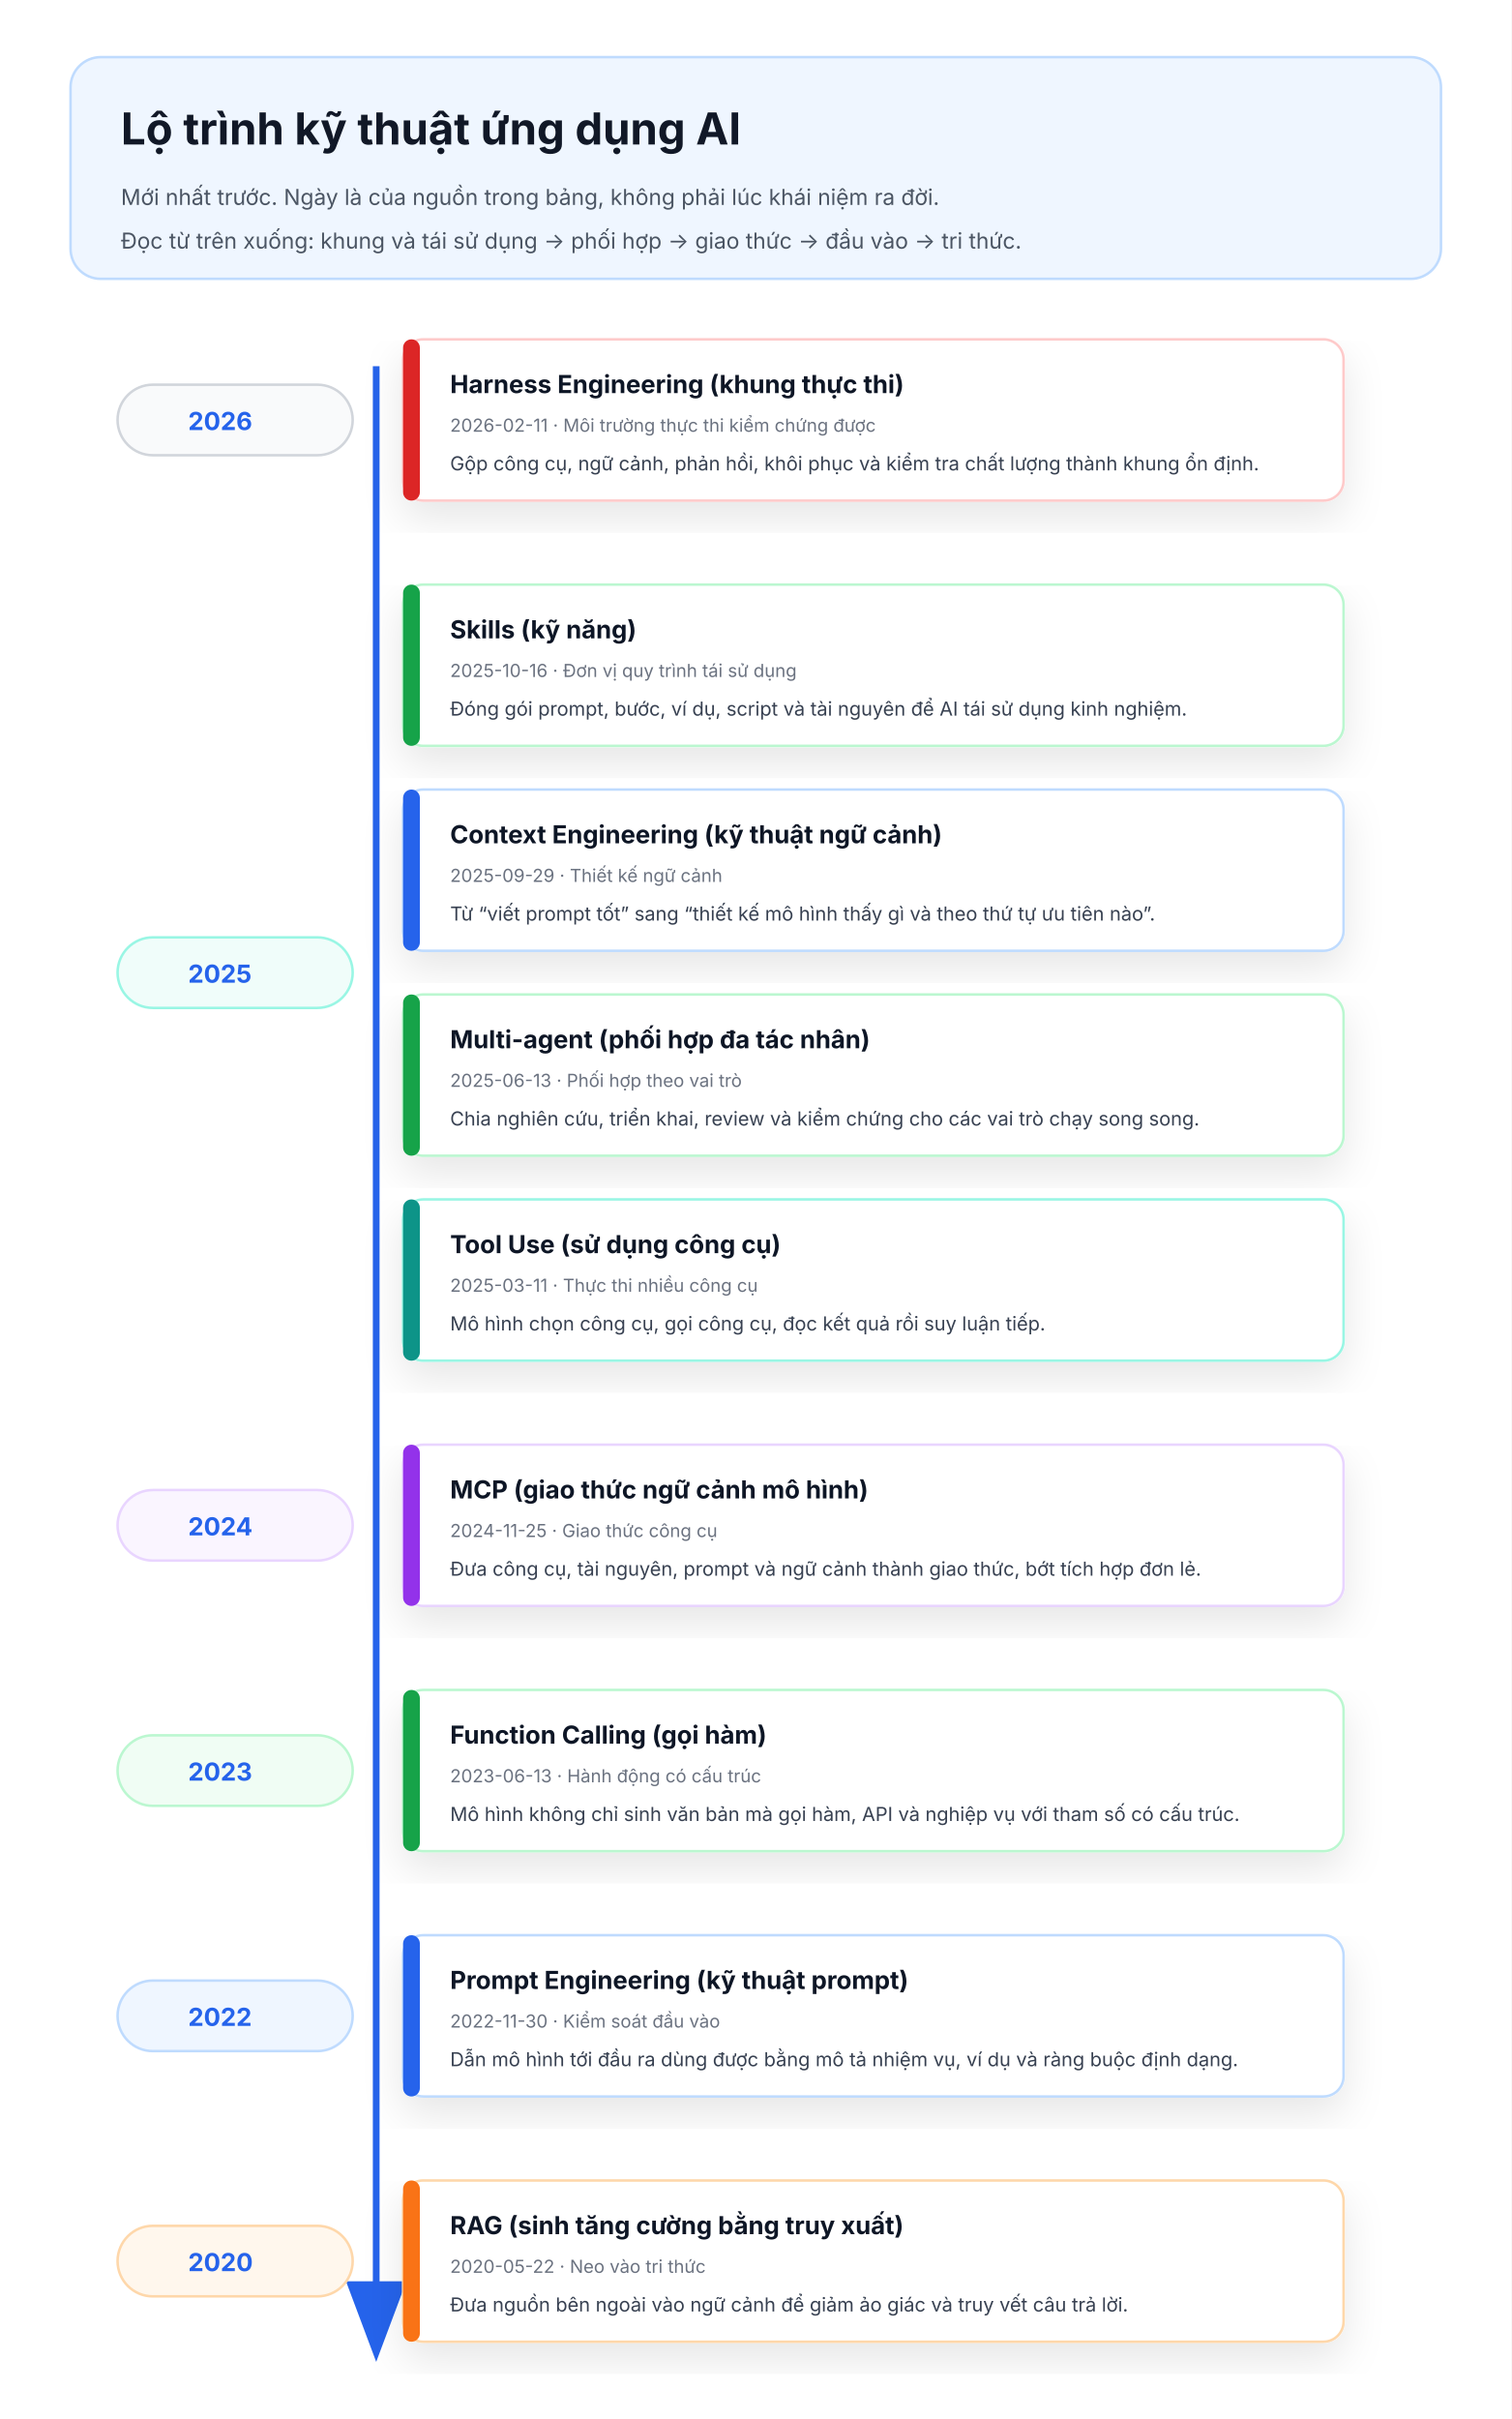
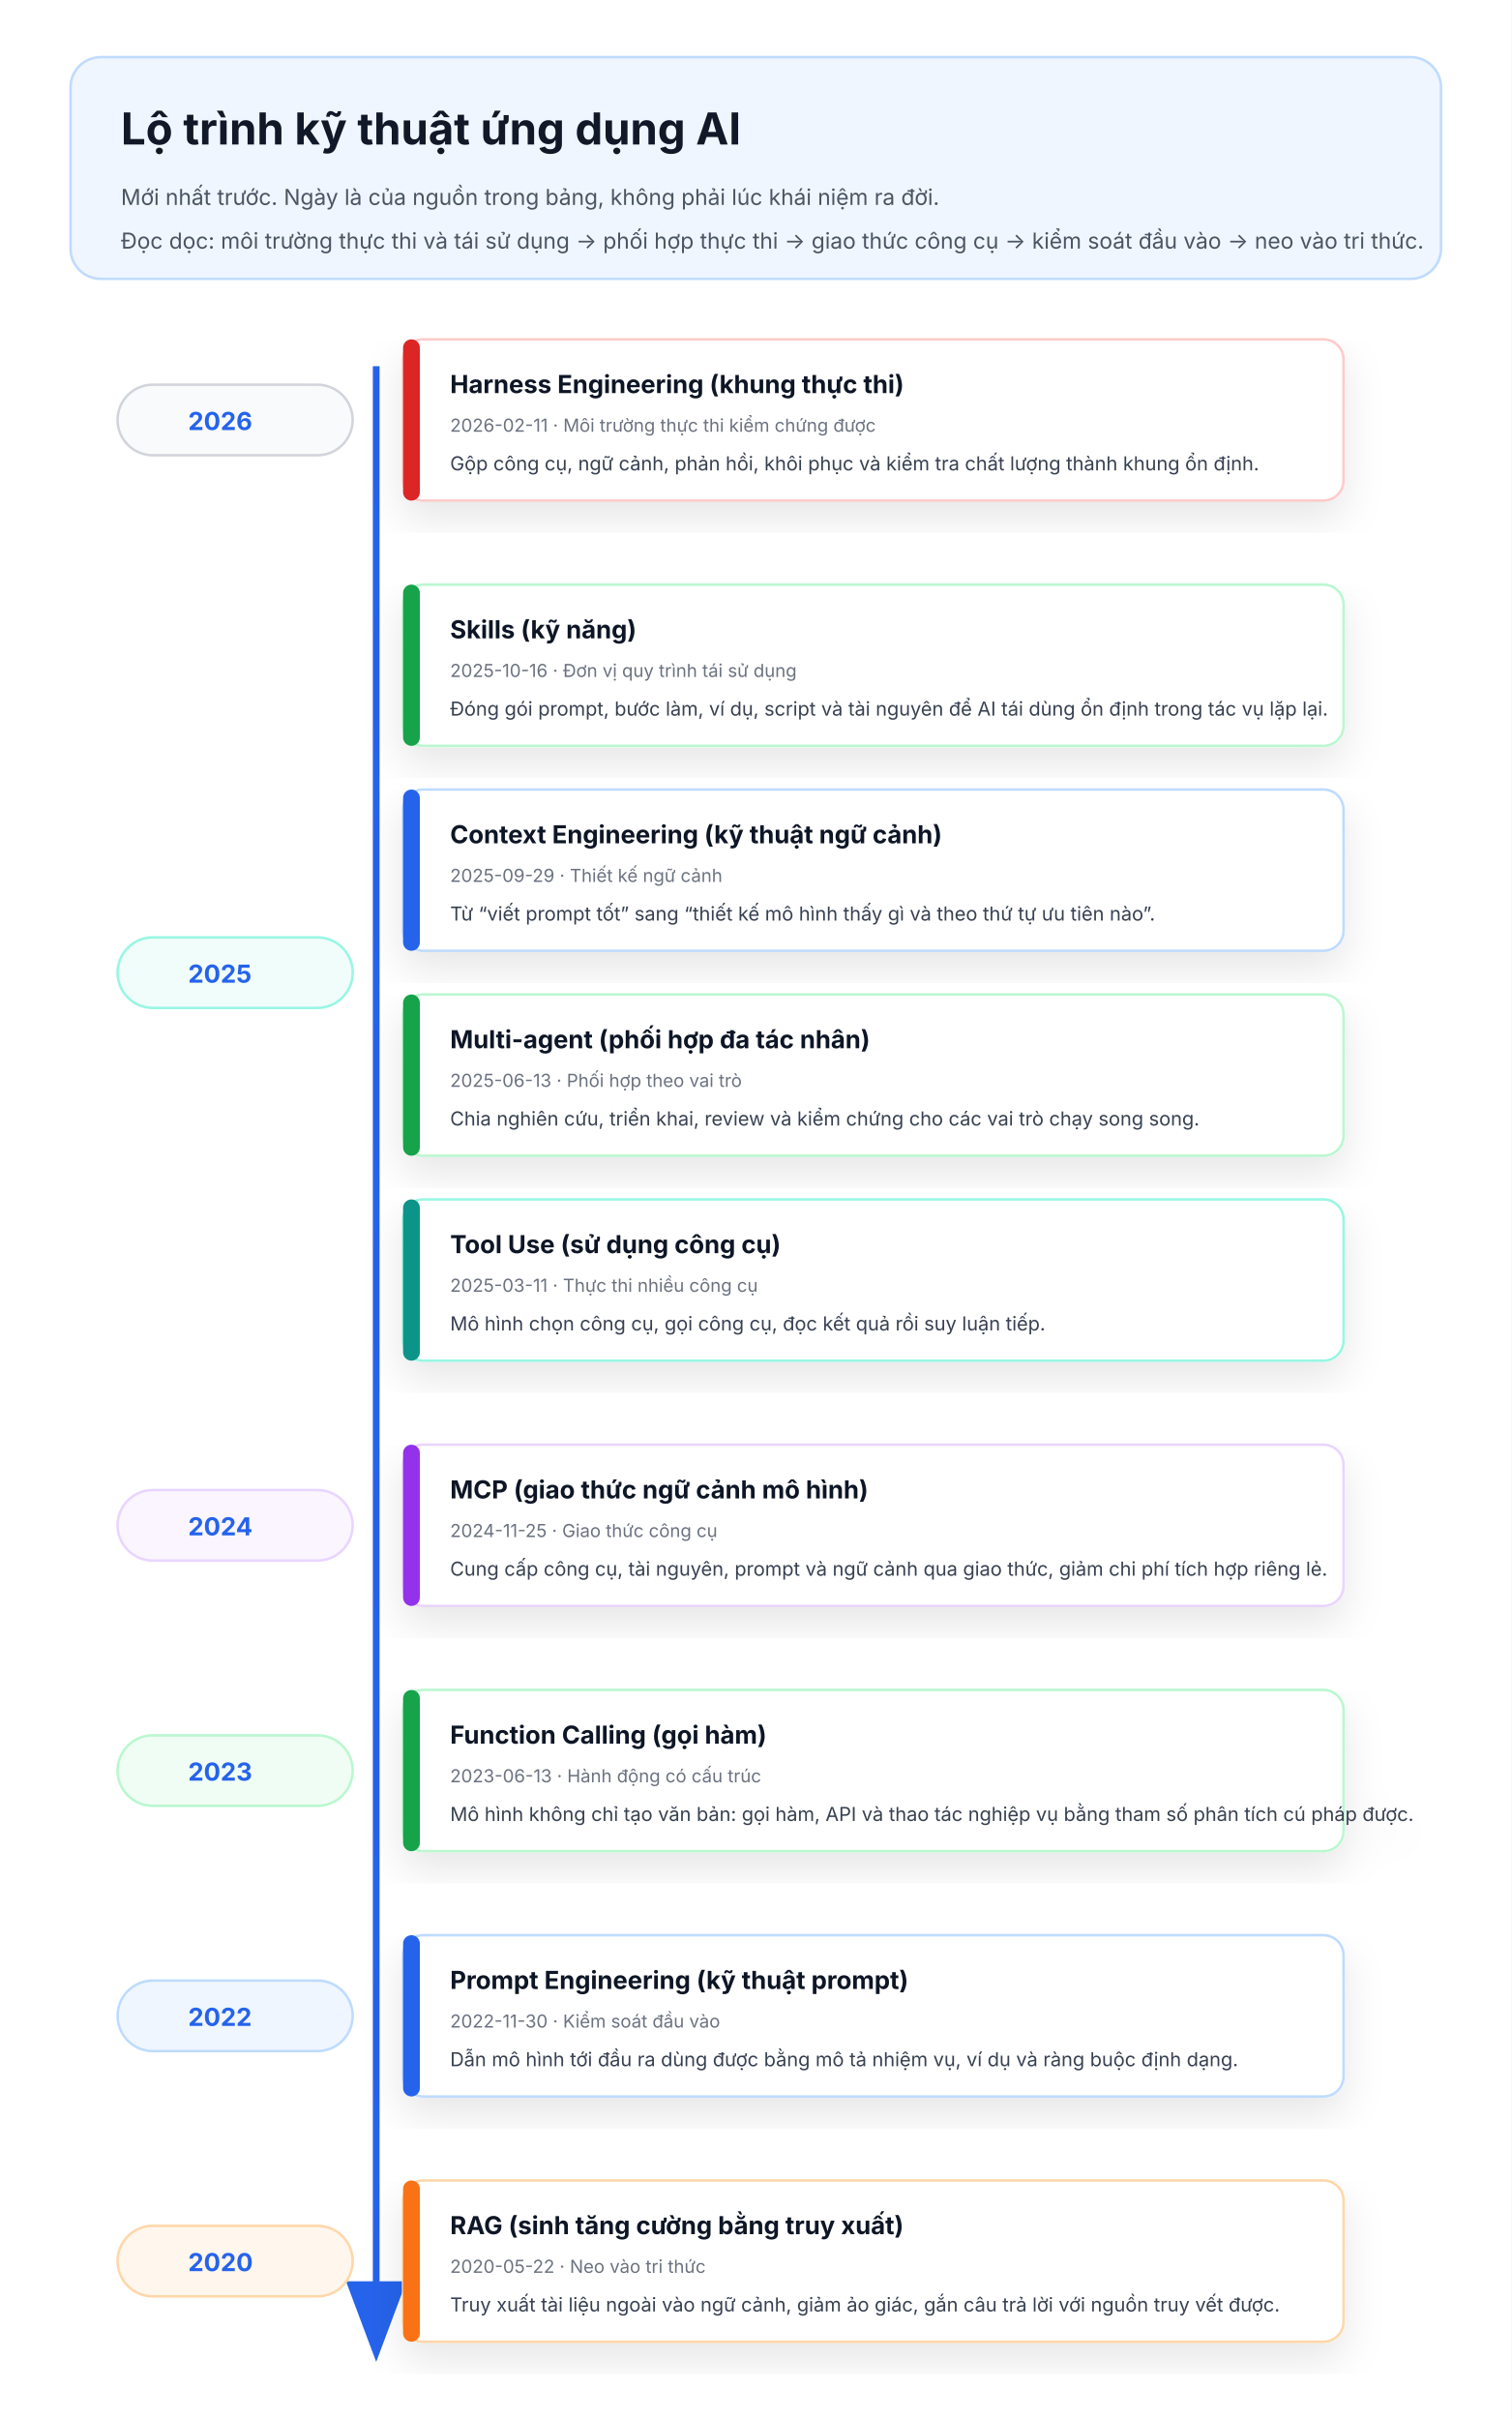
<svg xmlns="http://www.w3.org/2000/svg" lang="vi" viewBox="0 0 900 1440" width="900" height="1440" role="img" aria-labelledby="title desc">
  <style>
    text { font-family: -apple-system, BlinkMacSystemFont, "Segoe UI", sans-serif; }
    .title { fill: #111827; font-size: 26.2px; font-weight: 700; }
    .subtitle { fill: #4b5563; font-size: 13.1px; }
    .year { fill: #2563eb; font-size: 14.8px; font-weight: 700; }
    .node-title { fill: #111827; font-size: 14.8px; font-weight: 700; }
    .node-date { fill: #6b7280; font-size: 10.7px; }
    .node-body { fill: #374151; font-size: 11.5px; }
  </style>
  <defs>
    <marker id="arrow-main" markerWidth="12" markerHeight="9" refX="10" refY="4.5" orient="auto">
      <polygon points="0 0, 12 4.5, 0 9" fill="#2563eb" />
    </marker>
    <filter id="soft-shadow" x="-10%" y="-10%" width="120%" height="130%">
      <feDropShadow dx="0" dy="10" stdDeviation="12" flood-color="#111827" flood-opacity="0.10" />
    </filter>
  </defs>
  <rect width="900" height="1440" fill="#ffffff" />
  <rect x="42" y="34" width="816" height="132" rx="18" fill="#eff6ff" stroke="#bfdbfe" stroke-width="1.5" />
  <text x="72" y="86" class="title">Lộ trình kỹ thuật ứng dụng AI</text>
  <text x="72" y="122" class="subtitle">Mới nhất trước. Ngày là của nguồn trong bảng, không phải lúc khái niệm ra đời.</text>
-   <text x="72" y="148" class="subtitle">Đọc từ trên xuống: khung và tái sử dụng → phối hợp → giao thức → đầu vào → tri thức.</text>
+   <text x="72" y="148" class="subtitle">Đọc dọc: môi trường thực thi và tái sử dụng → phối hợp thực thi → giao thức công cụ → kiểm soát đầu vào → neo vào tri thức.</text>
  <line x1="224" y1="218" x2="224" y2="1398" stroke="#2563eb" stroke-width="4" marker-end="url(#arrow-main)" />
  <g transform="translate(70 1325)">
    <rect x="0" y="0" width="140" height="42" rx="21" fill="#fff7ed" stroke="#fed7aa" stroke-width="1.5" />
    <text x="42" y="27" class="year">2020</text>
  </g>
  <g transform="translate(70 1179)">
    <rect x="0" y="0" width="140" height="42" rx="21" fill="#eff6ff" stroke="#bfdbfe" stroke-width="1.5" />
    <text x="42" y="27" class="year">2022</text>
  </g>
  <g transform="translate(70 1033)">
    <rect x="0" y="0" width="140" height="42" rx="21" fill="#f0fdf4" stroke="#bbf7d0" stroke-width="1.5" />
    <text x="42" y="27" class="year">2023</text>
  </g>
  <g transform="translate(70 887)">
    <rect x="0" y="0" width="140" height="42" rx="21" fill="#faf5ff" stroke="#e9d5ff" stroke-width="1.5" />
    <text x="42" y="27" class="year">2024</text>
  </g>
  <g transform="translate(70 558)">
    <rect x="0" y="0" width="140" height="42" rx="21" fill="#f0fdfa" stroke="#99f6e4" stroke-width="1.5" />
    <text x="42" y="27" class="year">2025</text>
  </g>
  <g transform="translate(70 229)">
    <rect x="0" y="0" width="140" height="42" rx="21" fill="#f9fafb" stroke="#d1d5db" stroke-width="1.5" />
    <text x="42" y="27" class="year">2026</text>
  </g>
  <g transform="translate(240 202)" filter="url(#soft-shadow)">
    <rect x="0" y="0" width="560" height="96" rx="12" fill="#ffffff" stroke="#fecaca" stroke-width="1.5" />
    <rect x="0" y="0" width="10" height="96" rx="5" fill="#dc2626" />
    <text x="28" y="32" class="node-title">Harness Engineering (khung thực thi)</text>
    <text x="28" y="55" class="node-date">2026-02-11 · Môi trường thực thi kiểm chứng được</text>
    <text x="28" y="78" class="node-body">Gộp công cụ, ngữ cảnh, phản hồi, khôi phục và kiểm tra chất lượng thành khung ổn định.</text>
  </g>
  <g transform="translate(240 348)" filter="url(#soft-shadow)">
    <rect x="0" y="0" width="560" height="96" rx="12" fill="#ffffff" stroke="#bbf7d0" stroke-width="1.5" />
    <rect x="0" y="0" width="10" height="96" rx="5" fill="#16a34a" />
    <text x="28" y="32" class="node-title">Skills (kỹ năng)</text>
    <text x="28" y="55" class="node-date">2025-10-16 · Đơn vị quy trình tái sử dụng</text>
-     <text x="28" y="78" class="node-body">Đóng gói prompt, bước, ví dụ, script và tài nguyên để AI tái sử dụng kinh nghiệm.</text>
+     <text x="28" y="78" class="node-body">Đóng gói prompt, bước làm, ví dụ, script và tài nguyên để AI tái dùng ổn định trong tác vụ lặp lại.</text>
  </g>
  <g transform="translate(240 470)" filter="url(#soft-shadow)">
    <rect x="0" y="0" width="560" height="96" rx="12" fill="#ffffff" stroke="#bfdbfe" stroke-width="1.5" />
    <rect x="0" y="0" width="10" height="96" rx="5" fill="#2563eb" />
    <text x="28" y="32" class="node-title">Context Engineering (kỹ thuật ngữ cảnh)</text>
    <text x="28" y="55" class="node-date">2025-09-29 · Thiết kế ngữ cảnh</text>
    <text x="28" y="78" class="node-body">Từ “viết prompt tốt” sang “thiết kế mô hình thấy gì và theo thứ tự ưu tiên nào”.</text>
  </g>
  <g transform="translate(240 592)" filter="url(#soft-shadow)">
    <rect x="0" y="0" width="560" height="96" rx="12" fill="#ffffff" stroke="#bbf7d0" stroke-width="1.5" />
    <rect x="0" y="0" width="10" height="96" rx="5" fill="#16a34a" />
    <text x="28" y="32" class="node-title">Multi-agent (phối hợp đa tác nhân)</text>
    <text x="28" y="55" class="node-date">2025-06-13 · Phối hợp theo vai trò</text>
    <text x="28" y="78" class="node-body">Chia nghiên cứu, triển khai, review và kiểm chứng cho các vai trò chạy song song.</text>
  </g>
  <g transform="translate(240 714)" filter="url(#soft-shadow)">
    <rect x="0" y="0" width="560" height="96" rx="12" fill="#ffffff" stroke="#99f6e4" stroke-width="1.5" />
    <rect x="0" y="0" width="10" height="96" rx="5" fill="#0d9488" />
    <text x="28" y="32" class="node-title">Tool Use (sử dụng công cụ)</text>
    <text x="28" y="55" class="node-date">2025-03-11 · Thực thi nhiều công cụ</text>
    <text x="28" y="78" class="node-body">Mô hình chọn công cụ, gọi công cụ, đọc kết quả rồi suy luận tiếp.</text>
  </g>
  <g transform="translate(240 860)" filter="url(#soft-shadow)">
    <rect x="0" y="0" width="560" height="96" rx="12" fill="#ffffff" stroke="#e9d5ff" stroke-width="1.5" />
    <rect x="0" y="0" width="10" height="96" rx="5" fill="#9333ea" />
    <text x="28" y="32" class="node-title">MCP (giao thức ngữ cảnh mô hình)</text>
    <text x="28" y="55" class="node-date">2024-11-25 · Giao thức công cụ</text>
-     <text x="28" y="78" class="node-body">Đưa công cụ, tài nguyên, prompt và ngữ cảnh thành giao thức, bớt tích hợp đơn lẻ.</text>
+     <text x="28" y="78" class="node-body">Cung cấp công cụ, tài nguyên, prompt và ngữ cảnh qua giao thức, giảm chi phí tích hợp riêng lẻ.</text>
  </g>
  <g transform="translate(240 1006)" filter="url(#soft-shadow)">
    <rect x="0" y="0" width="560" height="96" rx="12" fill="#ffffff" stroke="#bbf7d0" stroke-width="1.5" />
    <rect x="0" y="0" width="10" height="96" rx="5" fill="#16a34a" />
    <text x="28" y="32" class="node-title">Function Calling (gọi hàm)</text>
    <text x="28" y="55" class="node-date">2023-06-13 · Hành động có cấu trúc</text>
-     <text x="28" y="78" class="node-body">Mô hình không chỉ sinh văn bản mà gọi hàm, API và nghiệp vụ với tham số có cấu trúc.</text>
+     <text x="28" y="78" class="node-body">Mô hình không chỉ tạo văn bản: gọi hàm, API và thao tác nghiệp vụ bằng tham số phân tích cú pháp được.</text>
  </g>
  <g transform="translate(240 1152)" filter="url(#soft-shadow)">
    <rect x="0" y="0" width="560" height="96" rx="12" fill="#ffffff" stroke="#bfdbfe" stroke-width="1.5" />
    <rect x="0" y="0" width="10" height="96" rx="5" fill="#2563eb" />
    <text x="28" y="32" class="node-title">Prompt Engineering (kỹ thuật prompt)</text>
    <text x="28" y="55" class="node-date">2022-11-30 · Kiểm soát đầu vào</text>
    <text x="28" y="78" class="node-body">Dẫn mô hình tới đầu ra dùng được bằng mô tả nhiệm vụ, ví dụ và ràng buộc định dạng.</text>
  </g>
  <g transform="translate(240 1298)" filter="url(#soft-shadow)">
    <rect x="0" y="0" width="560" height="96" rx="12" fill="#ffffff" stroke="#fed7aa" stroke-width="1.5" />
    <rect x="0" y="0" width="10" height="96" rx="5" fill="#f97316" />
    <text x="28" y="32" class="node-title">RAG (sinh tăng cường bằng truy xuất)</text>
    <text x="28" y="55" class="node-date">2020-05-22 · Neo vào tri thức</text>
-     <text x="28" y="78" class="node-body">Đưa nguồn bên ngoài vào ngữ cảnh để giảm ảo giác và truy vết câu trả lời.</text>
+     <text x="28" y="78" class="node-body">Truy xuất tài liệu ngoài vào ngữ cảnh, giảm ảo giác, gắn câu trả lời với nguồn truy vết được.</text>
  </g>
</svg>
